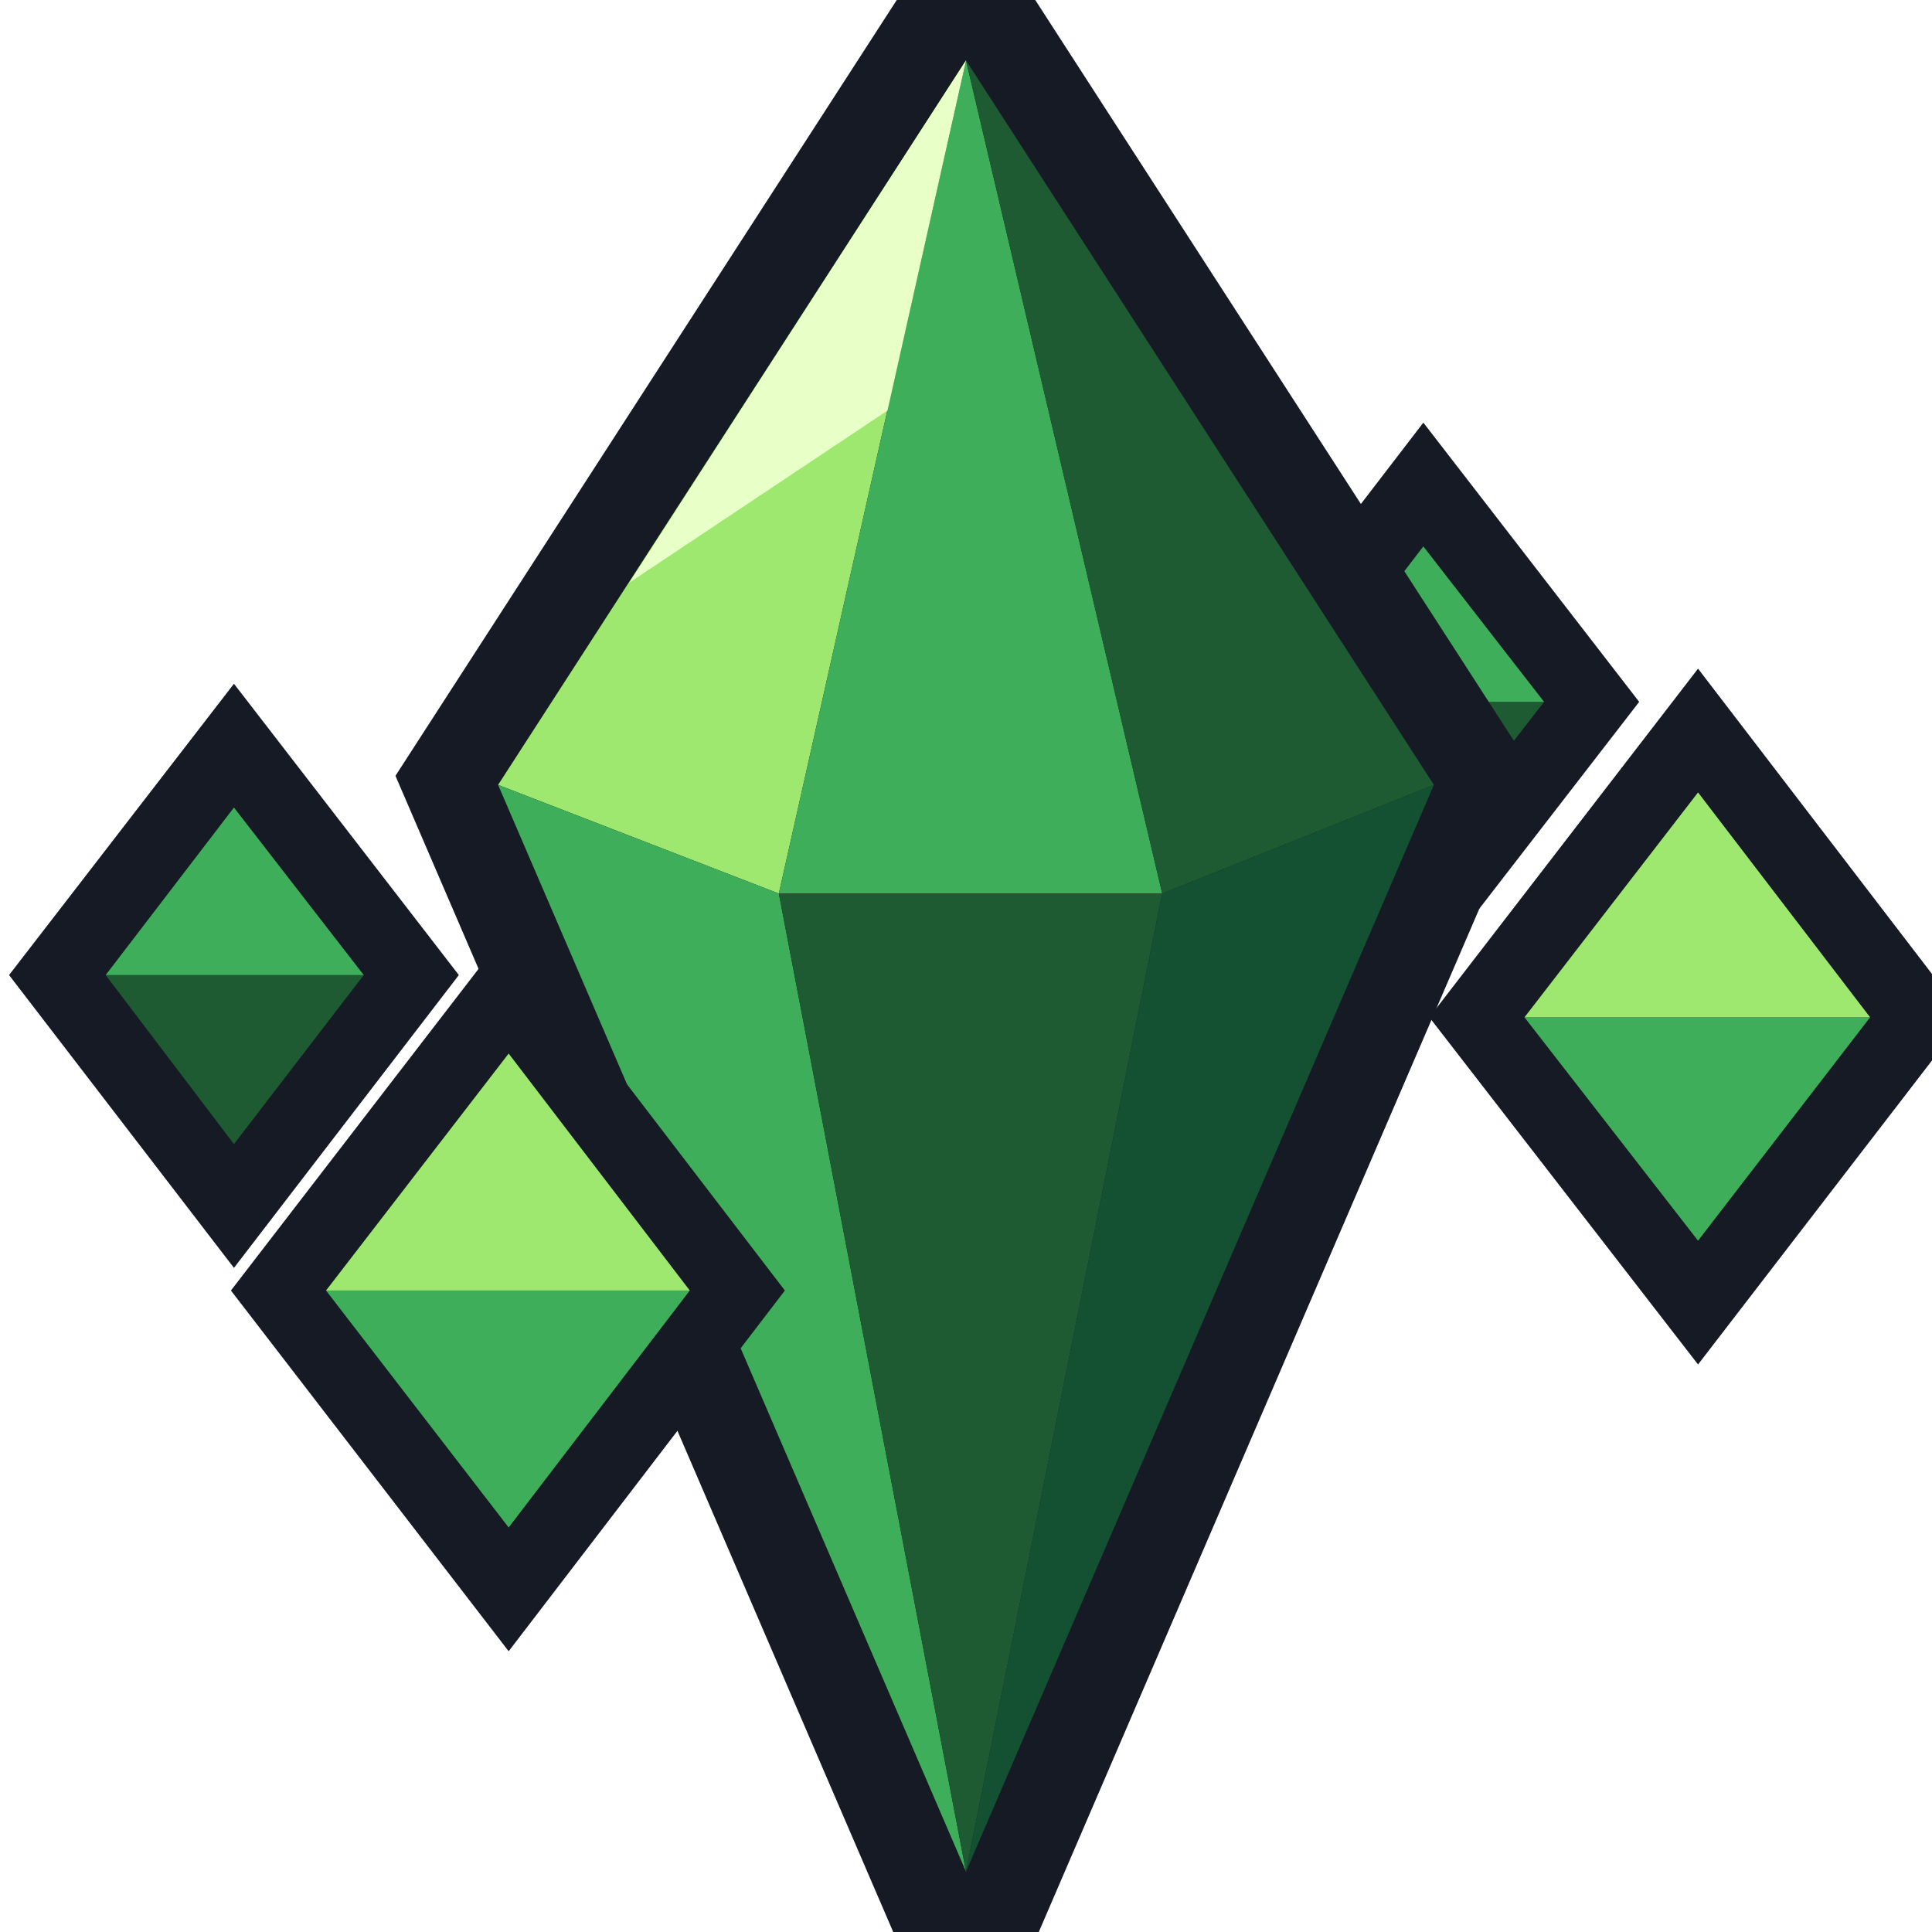
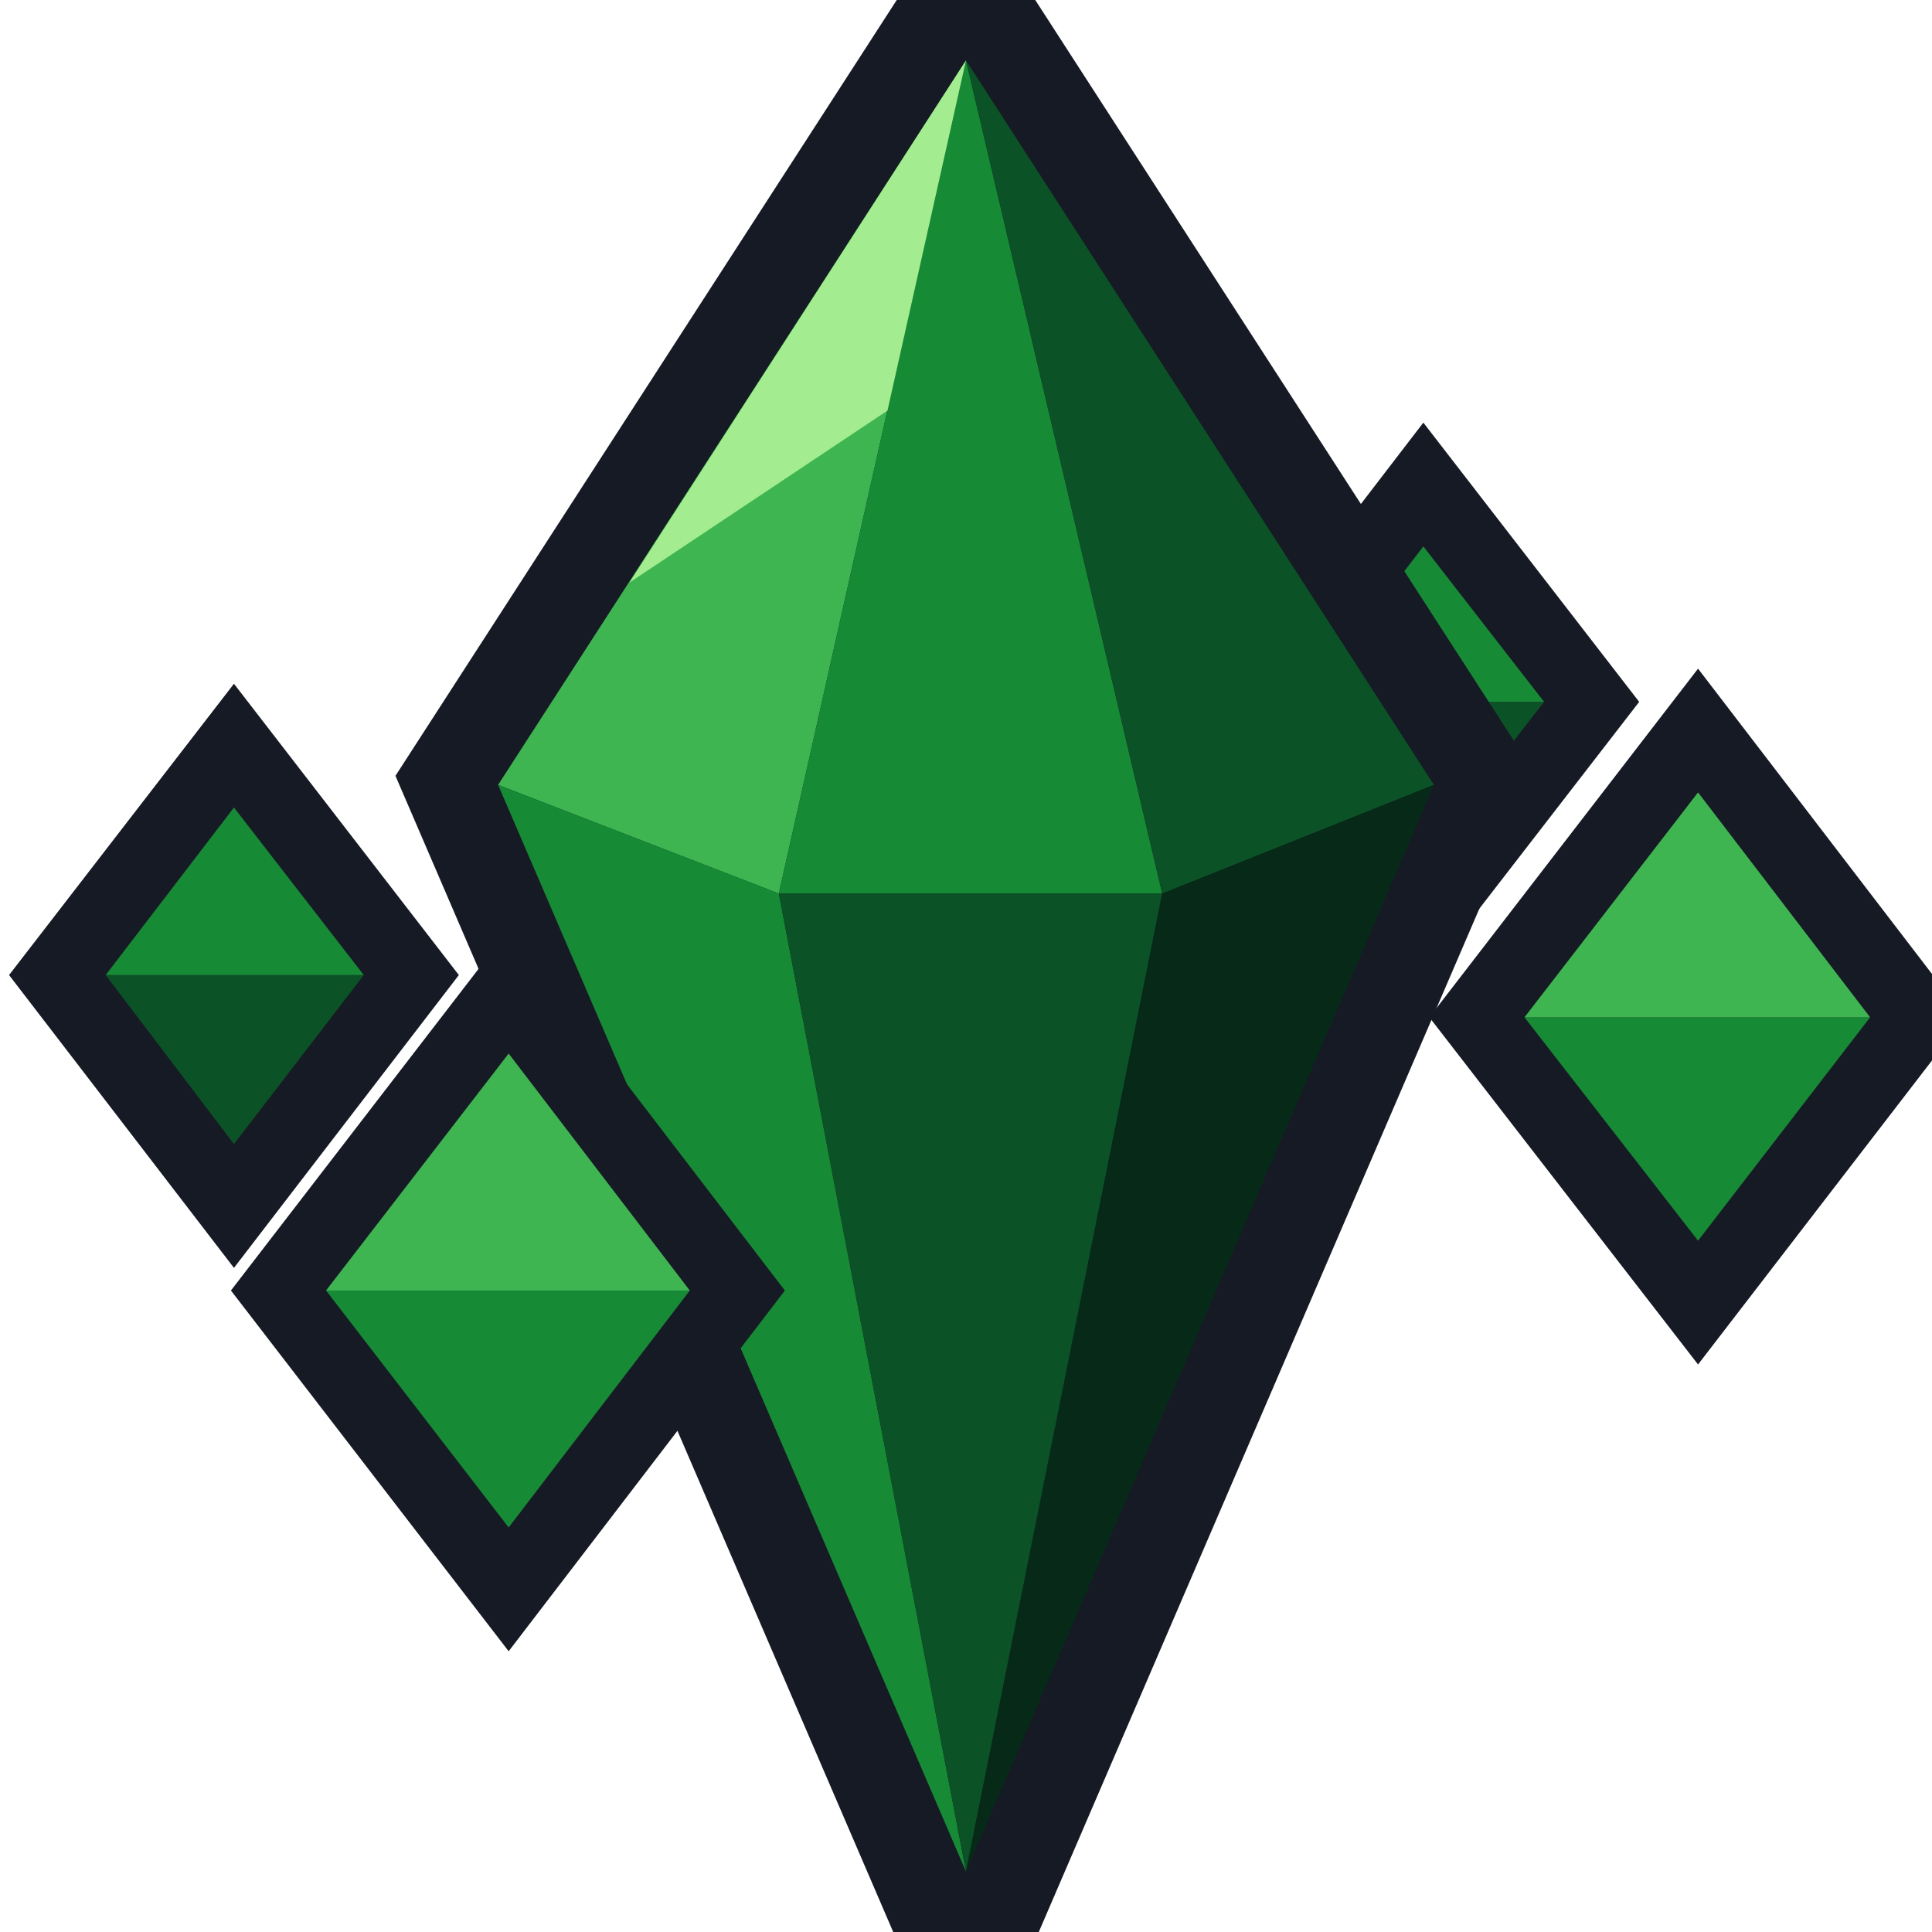
<svg xmlns="http://www.w3.org/2000/svg" viewBox="0 0 128 128" width="128" height="128">
  <polygon fill="#161a24" points="15.5,45.3 30.4,64.6 15.5,84 0.6,64.6" />
-   <polygon fill="#1e5a32" points="15.5,64.6 24.1,64.6 15.5,75.8 7,64.6" />
-   <polygon fill="#3fae5a" points="15.5,64.6 7,64.6 15.5,53.5 24.1,64.6" />
+   <polygon fill="#0b5226" points="15.5,64.6 24.1,64.6 15.5,75.8 7,64.6" />
+   <polygon fill="#178a36" points="15.5,64.6 7,64.6 15.5,53.5 24.1,64.6" />
  <polygon fill="#161a24" points="94.3,28 108.6,46.5 94.3,65 80.1,46.5" />
-   <polygon fill="#1e5a32" points="94.3,46.5 102.3,46.5 94.3,56.8 86.4,46.5" />
-   <polygon fill="#3fae5a" points="94.3,46.5 86.4,46.5 94.3,36.2 102.3,46.5" />
+   <polygon fill="#0b5226" points="94.3,46.5 102.3,46.5 94.3,56.8 86.4,46.5" />
+   <polygon fill="#178a36" points="94.3,46.5 86.4,46.5 94.3,36.2 102.3,46.5" />
  <polygon fill="#161a24" points="64,-7.1 101.8,51.4 64,139.2 26.2,51.4" />
-   <polygon fill="#9fe870" points="64,4 33,52 51.6,59.2" />
-   <polygon fill="#3fae5a" points="64,4 51.6,59.2 77,59.2" />
-   <polygon fill="#1e5a32" points="64,4 77,59.2 95,52" />
-   <polygon fill="#3fae5a" points="33,52 64,124 51.6,59.2" />
-   <polygon fill="#1e5a32" points="51.6,59.2 64,124 77,59.2" />
-   <polygon fill="#145032" points="77,59.2 64,124 95,52" />
-   <polygon fill="#e8ffc8" points="64,4 41.7,38.6 58.8,27.2" />
+   <polygon fill="#3fb552" points="64,4 33,52 51.6,59.2" />
+   <polygon fill="#178a36" points="64,4 51.6,59.2 77,59.2" />
+   <polygon fill="#0b5226" points="64,4 77,59.2 95,52" />
+   <polygon fill="#178a36" points="33,52 64,124 51.6,59.2" />
+   <polygon fill="#0b5226" points="51.6,59.2 64,124 77,59.2" />
+   <polygon fill="#062a17" points="77,59.2 64,124 95,52" />
+   <polygon fill="#a4ec90" points="64,4 41.7,38.6 58.8,27.2" />
  <polygon fill="#161a24" points="112.5,44.3 130.2,67.4 112.5,90.4 94.7,67.4" />
-   <polygon fill="#3fae5a" points="112.5,67.4 123.9,67.4 112.5,82.2 101,67.4" />
-   <polygon fill="#9fe870" points="112.5,67.4 101,67.4 112.5,52.5 123.9,67.4" />
+   <polygon fill="#178a36" points="112.5,67.4 123.9,67.4 112.5,82.2 101,67.4" />
+   <polygon fill="#3fb552" points="112.5,67.4 101,67.4 112.5,52.5 123.9,67.4" />
  <polygon fill="#161a24" points="33.7,61.6 52,85.5 33.7,109.4 15.3,85.5" />
-   <polygon fill="#3fae5a" points="33.7,85.5 45.7,85.5 33.7,101.2 21.6,85.5" />
-   <polygon fill="#9fe870" points="33.7,85.5 21.6,85.5 33.7,69.8 45.7,85.5" />
+   <polygon fill="#178a36" points="33.7,85.5 45.7,85.5 33.7,101.2 21.6,85.5" />
+   <polygon fill="#3fb552" points="33.7,85.5 21.6,85.5 33.7,69.8 45.7,85.5" />
</svg>
